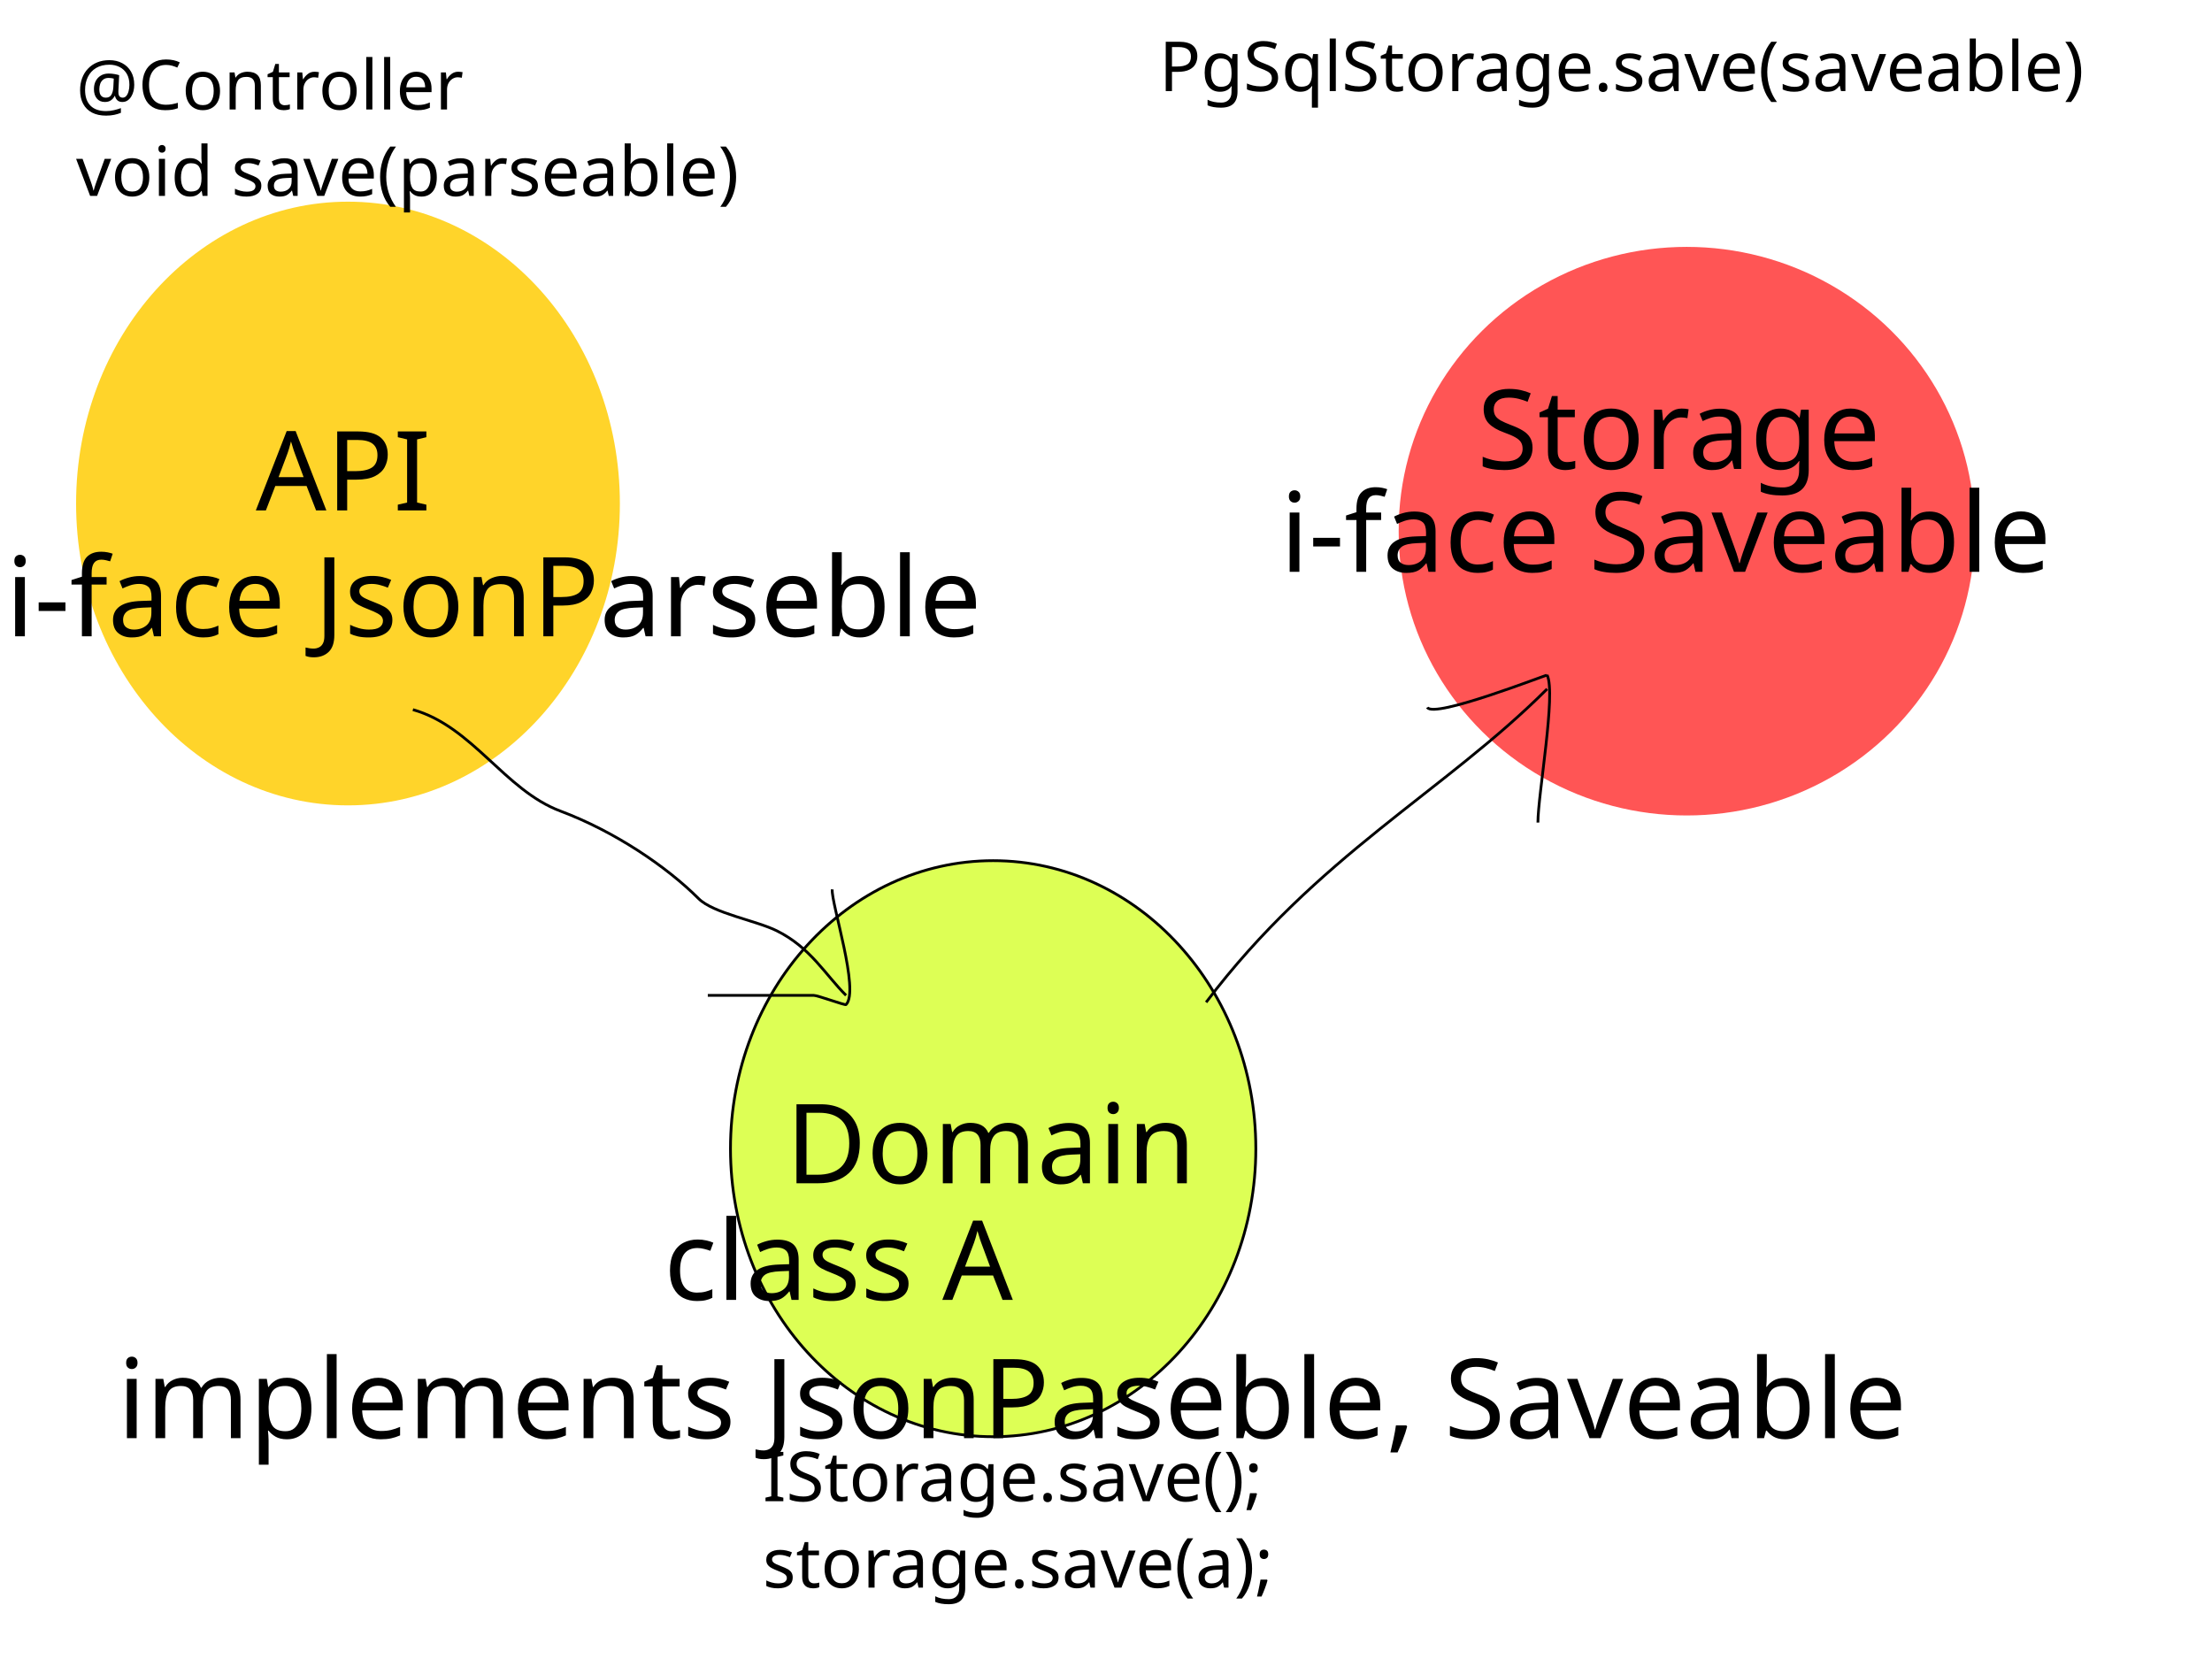
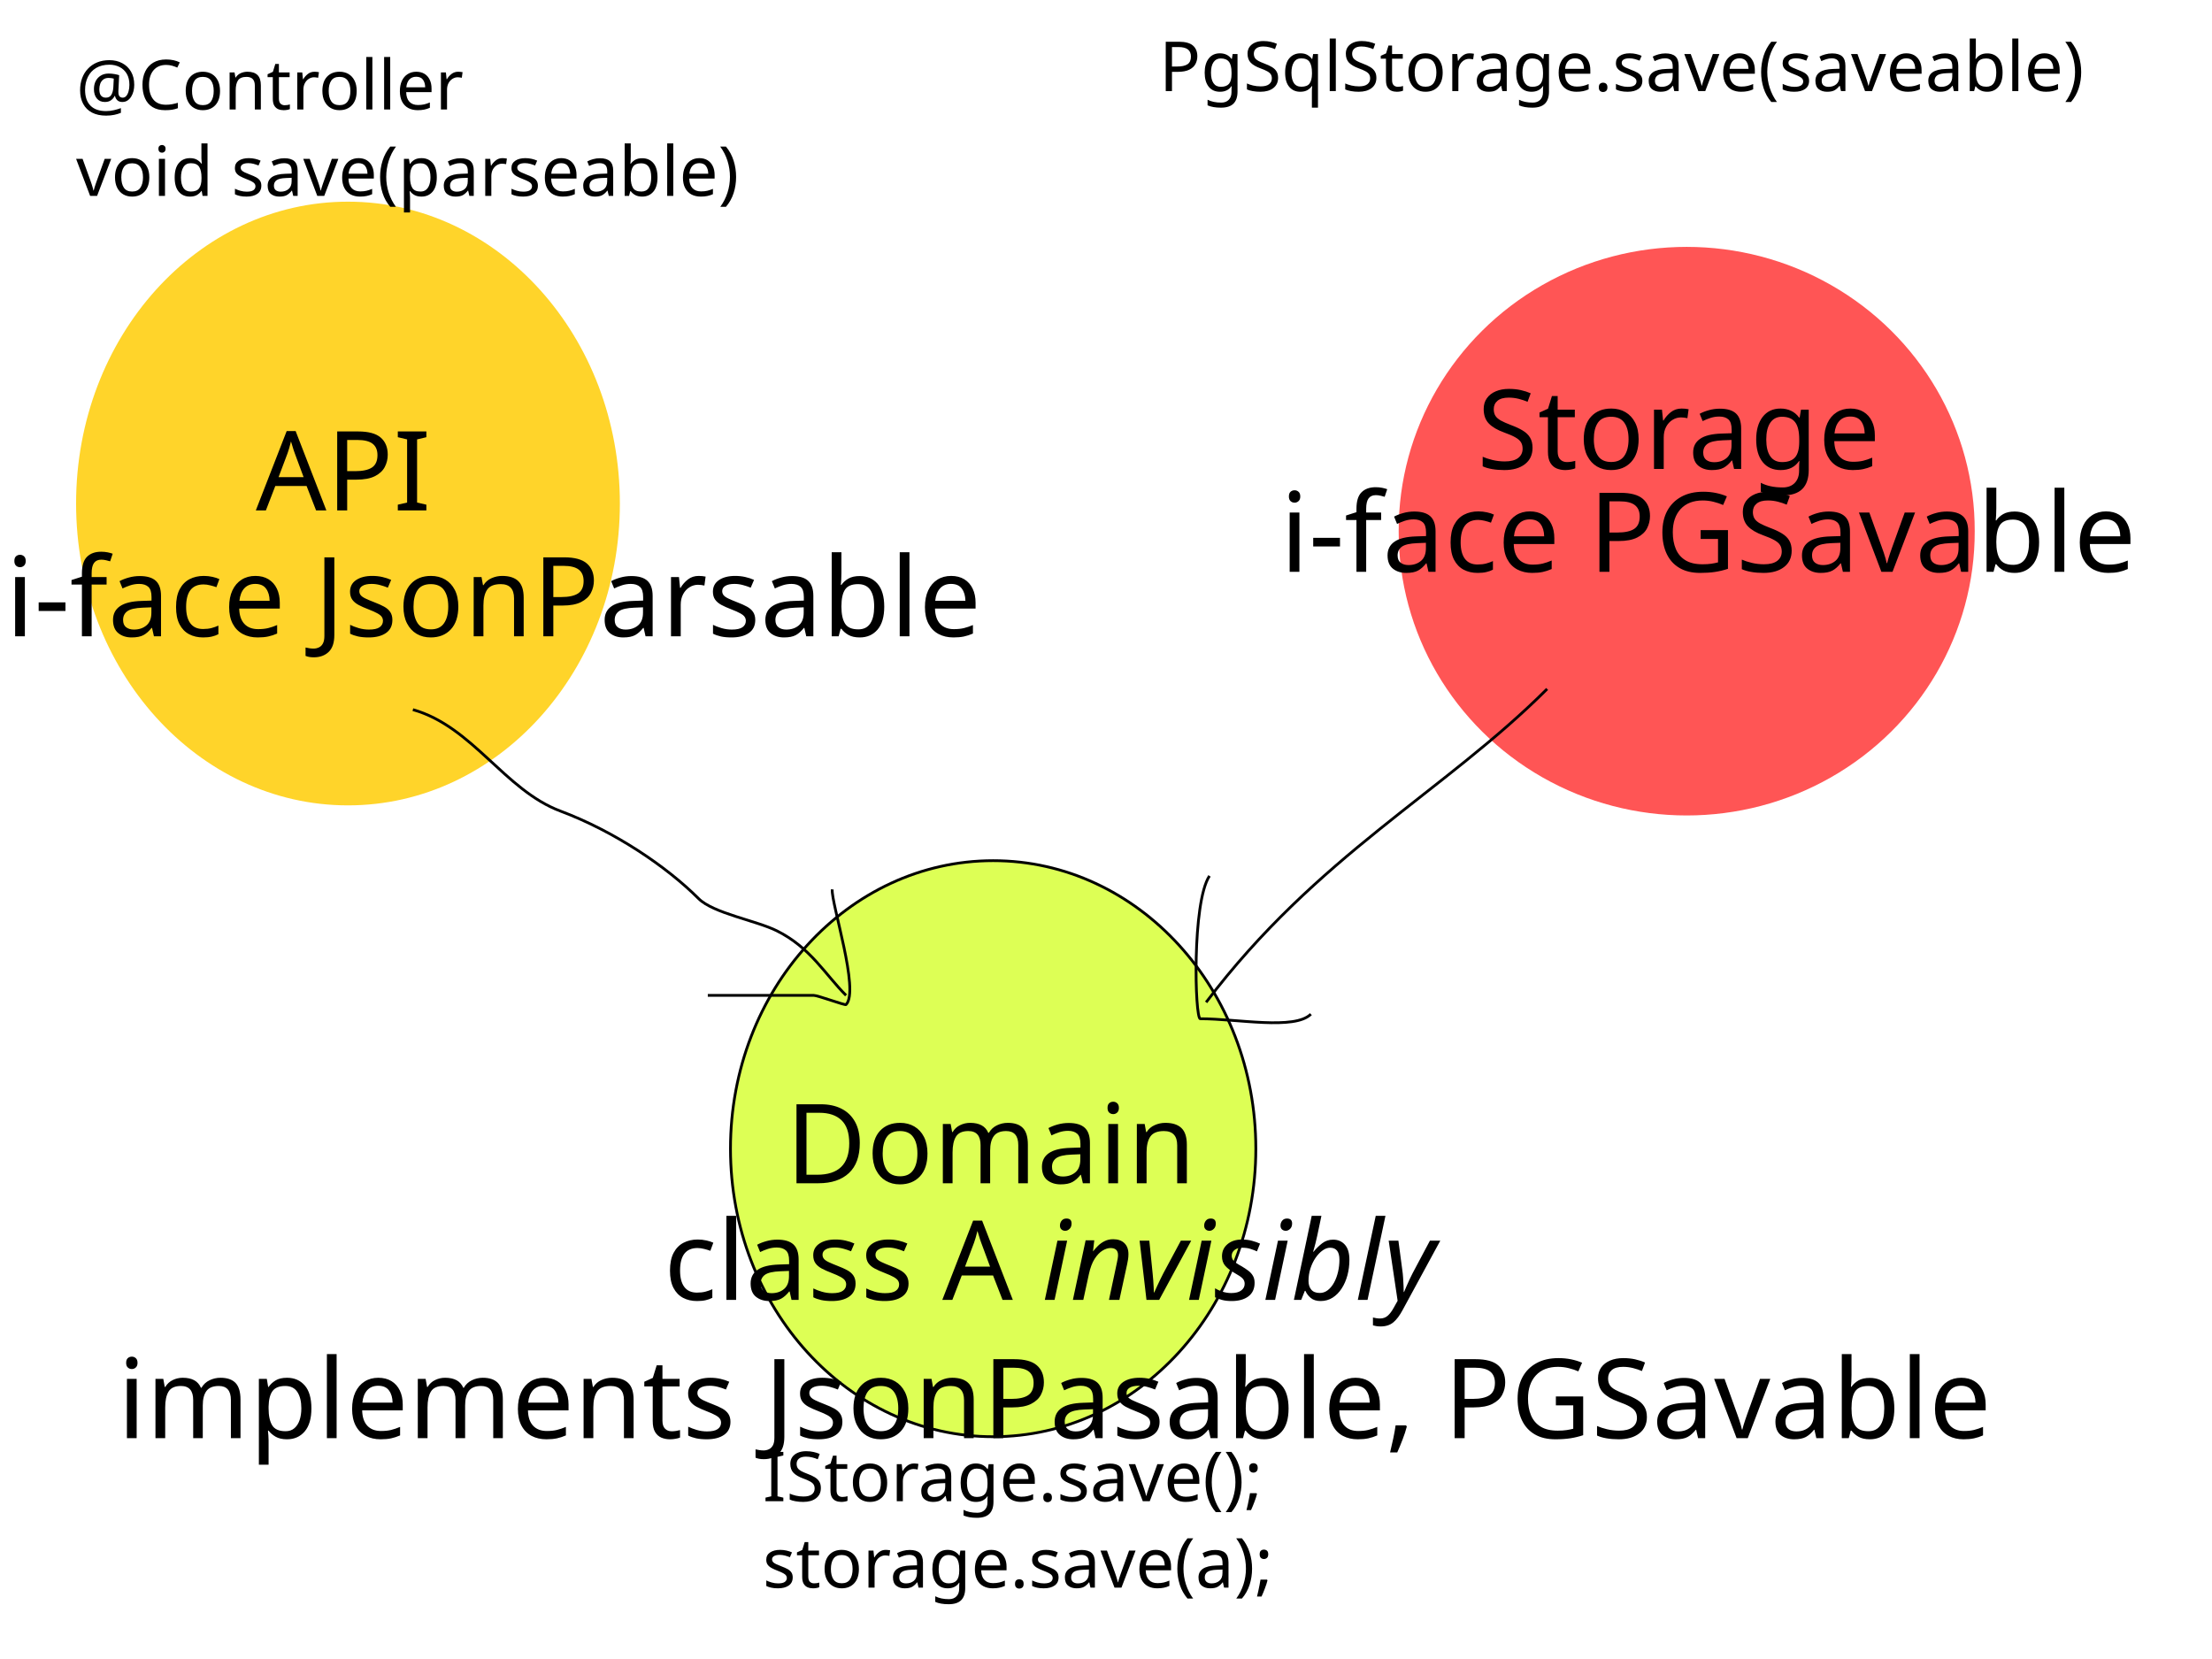
<svg xmlns="http://www.w3.org/2000/svg" width="800px" height="600px" id="svg3060" version="1.1">
  <defs id="defs3062" />
  <g id="layer1">
    <path style="fill:#ddff55;fill-rule:evenodd;stroke:#000000;stroke-width:1px;stroke-linecap:butt;stroke-linejoin:miter;stroke-opacity:1" id="path2995" d="m 530,287.5 a 95,104.167 0 1 1 -190,0 95,104.167 0 1 1 190,0 z" transform="translate(-75.81419,127.9387)" />
    <path transform="translate(-34.14752,-12.06135)" style="fill:#ffd42a" id="path2999" d="m 258.333,194.167 a 98.333,109.167 0 1 1 -196.667,0 98.333,109.167 0 1 1 196.667,0 z" />
    <path style="fill:#ff5555" id="path3001" d="m 778.333,205.833 a 104.167,102.5 0 1 1 -208.333,0 104.167,102.5 0 1 1 208.333,0 z" transform="translate(-64.14752,-13.72802)" />
    <text xml:space="preserve" style="font-size:40px;font-style:normal;font-weight:normal;line-height:125%;letter-spacing:0px;word-spacing:0px;fill:#000000;fill-opacity:1;stroke:none;font-family:Sans" x="284.186" y="427.939" id="text3003">
      <tspan id="tspan3005" x="284.186" y="427.939">Domain</tspan>
    </text>
    <text xml:space="preserve" style="font-size:40px;font-style:normal;font-weight:normal;line-height:125%;letter-spacing:0px;word-spacing:0px;fill:#000000;fill-opacity:1;stroke:none;font-family:Sans" x="534.186" y="169.605" id="text3007">
      <tspan id="tspan3009" x="534.186" y="169.605">Storage</tspan>
    </text>
    <text xml:space="preserve" style="font-size:40px;font-style:normal;font-weight:normal;line-height:125%;letter-spacing:0px;word-spacing:0px;fill:#000000;fill-opacity:1;stroke:none;font-family:Sans" x="92.519" y="184.605" id="text3011">
      <tspan id="tspan3013" x="92.519" y="184.605">API</tspan>
    </text>
    <text xml:space="preserve" style="font-size:25px;font-style:normal;font-weight:normal;line-height:125%;letter-spacing:0px;word-spacing:0px;fill:#000000;fill-opacity:1;stroke:none;font-family:Sans" x="275.852" y="542.939" id="text3067">
      <tspan id="tspan3069" x="275.852" y="542.939">IStorage.save();</tspan>
      <tspan x="275.852" y="574.189" id="tspan3170">storage.save(a);</tspan>
    </text>
    <text xml:space="preserve" style="font-size:25px;font-style:normal;font-weight:normal;line-height:125%;letter-spacing:0px;word-spacing:0px;fill:#000000;fill-opacity:1;stroke:none;font-family:Sans" x="27.519" y="39.605" id="text3077">
      <tspan x="27.519" y="39.605" id="tspan3282">@Controller</tspan>
      <tspan x="27.519" y="70.855" id="tspan3191">void save(parseable)</tspan>
    </text>
    <text xml:space="preserve" style="font-size:25px;font-style:normal;font-weight:normal;line-height:125%;letter-spacing:0px;word-spacing:0px;fill:#000000;fill-opacity:1;stroke:none;font-family:Sans" x="419.186" y="32.939" id="text3071">
      <tspan x="419.186" y="32.939" id="tspan3156">PgSqlStorage.save(saveable)</tspan>
    </text>
    <text xml:space="preserve" style="font-size:40px;font-style:normal;font-weight:normal;line-height:125%;letter-spacing:0px;word-spacing:0px;fill:#000000;fill-opacity:1;stroke:none;font-family:Sans" x="0.9" y="470.133" id="text3203">
-       <tspan id="tspan3205" x="0.9" y="470.133">                       class A</tspan>
-       <tspan x="0.9" y="520.133" id="tspan3193">    implements JsonPaseble, Saveable</tspan>
+       <tspan id="tspan3205" x="0.9" y="470.133">                       class A <tspan style="font-style:italic;-inkscape-font-specification:Sans Italic" id="tspan3089">invisibly</tspan>
+       </tspan>
+       <tspan x="0.9" y="520.133" id="tspan3193">    implements JsonPasable, PGSavable</tspan>
    </text>
    <text xml:space="preserve" style="font-size:40px;font-style:normal;font-weight:normal;line-height:125%;letter-spacing:0px;word-spacing:0px;fill:#000000;fill-opacity:1;stroke:none;font-family:Sans" x="463.022" y="206.799" id="text3203-7">
-       <tspan id="tspan3205-4" x="463.022" y="206.799">i-face Saveable</tspan>
+       <tspan id="tspan3205-4" x="463.022" y="206.799">i-face PGSavable</tspan>
    </text>
    <text xml:space="preserve" style="font-size:40px;font-style:normal;font-weight:normal;line-height:125%;letter-spacing:0px;word-spacing:0px;fill:#000000;fill-opacity:1;stroke:none;font-family:Sans" x="2.069" y="230.133" id="text3251">
-       <tspan id="tspan3253" x="2.069" y="230.133">i-face JsonParseble</tspan>
+       <tspan id="tspan3253" x="2.069" y="230.133">i-face JsonParsable</tspan>
    </text>
    <path style="fill:none;stroke:#000000;stroke-width:1px;stroke-linecap:butt;stroke-linejoin:miter;stroke-opacity:1" d="M 436.209,362.501 C 476.207,309.536 522.417,286.293 559.542,249.168" id="path3044-7" />
-     <path style="fill:none;stroke:#000000;stroke-width:1px;stroke-linecap:butt;stroke-linejoin:miter;stroke-opacity:1" d="m 516.209,255.835 c 2.343,4.187 43.211,-11.912 43.333,-11.667 3.288,6.575 -3.333,43.256 -3.333,53.333" id="path3046-4" />
    <path style="fill:none;stroke:#000000;stroke-width:1px;stroke-linecap:butt;stroke-linejoin:miter;stroke-opacity:1" d="m 149.319,256.656 c 21.572,6.053 33.135,29.092 53.333,36.667 19.627,7.36 38.398,20.064 50,31.667 5.318,5.318 20.888,7.944 28.333,11.667 12.195,6.098 17.371,15.704 25,23.333" id="path3036" />
    <path style="fill:none;stroke:#000000;stroke-width:1px;stroke-linecap:butt;stroke-linejoin:miter;stroke-opacity:1" d="m 300.986,321.656 c -0.435,4.921 10.005,36.662 5,41.667 -0.339,0.339 -10.235,-3.333 -11.667,-3.333 -11.291,0 -32.539,0 -38.333,0" id="path3042" />
+     <path style="fill:none;stroke:#000000;stroke-width:1px;stroke-linecap:butt;stroke-linejoin:miter;stroke-opacity:1" d="m 437.425,316.776 c -6.386,9.64 -5.282,51.667 -3.333,51.667 13.417,0 34.154,4.18 40,-1.667" id="path3172" />
  </g>
</svg>
